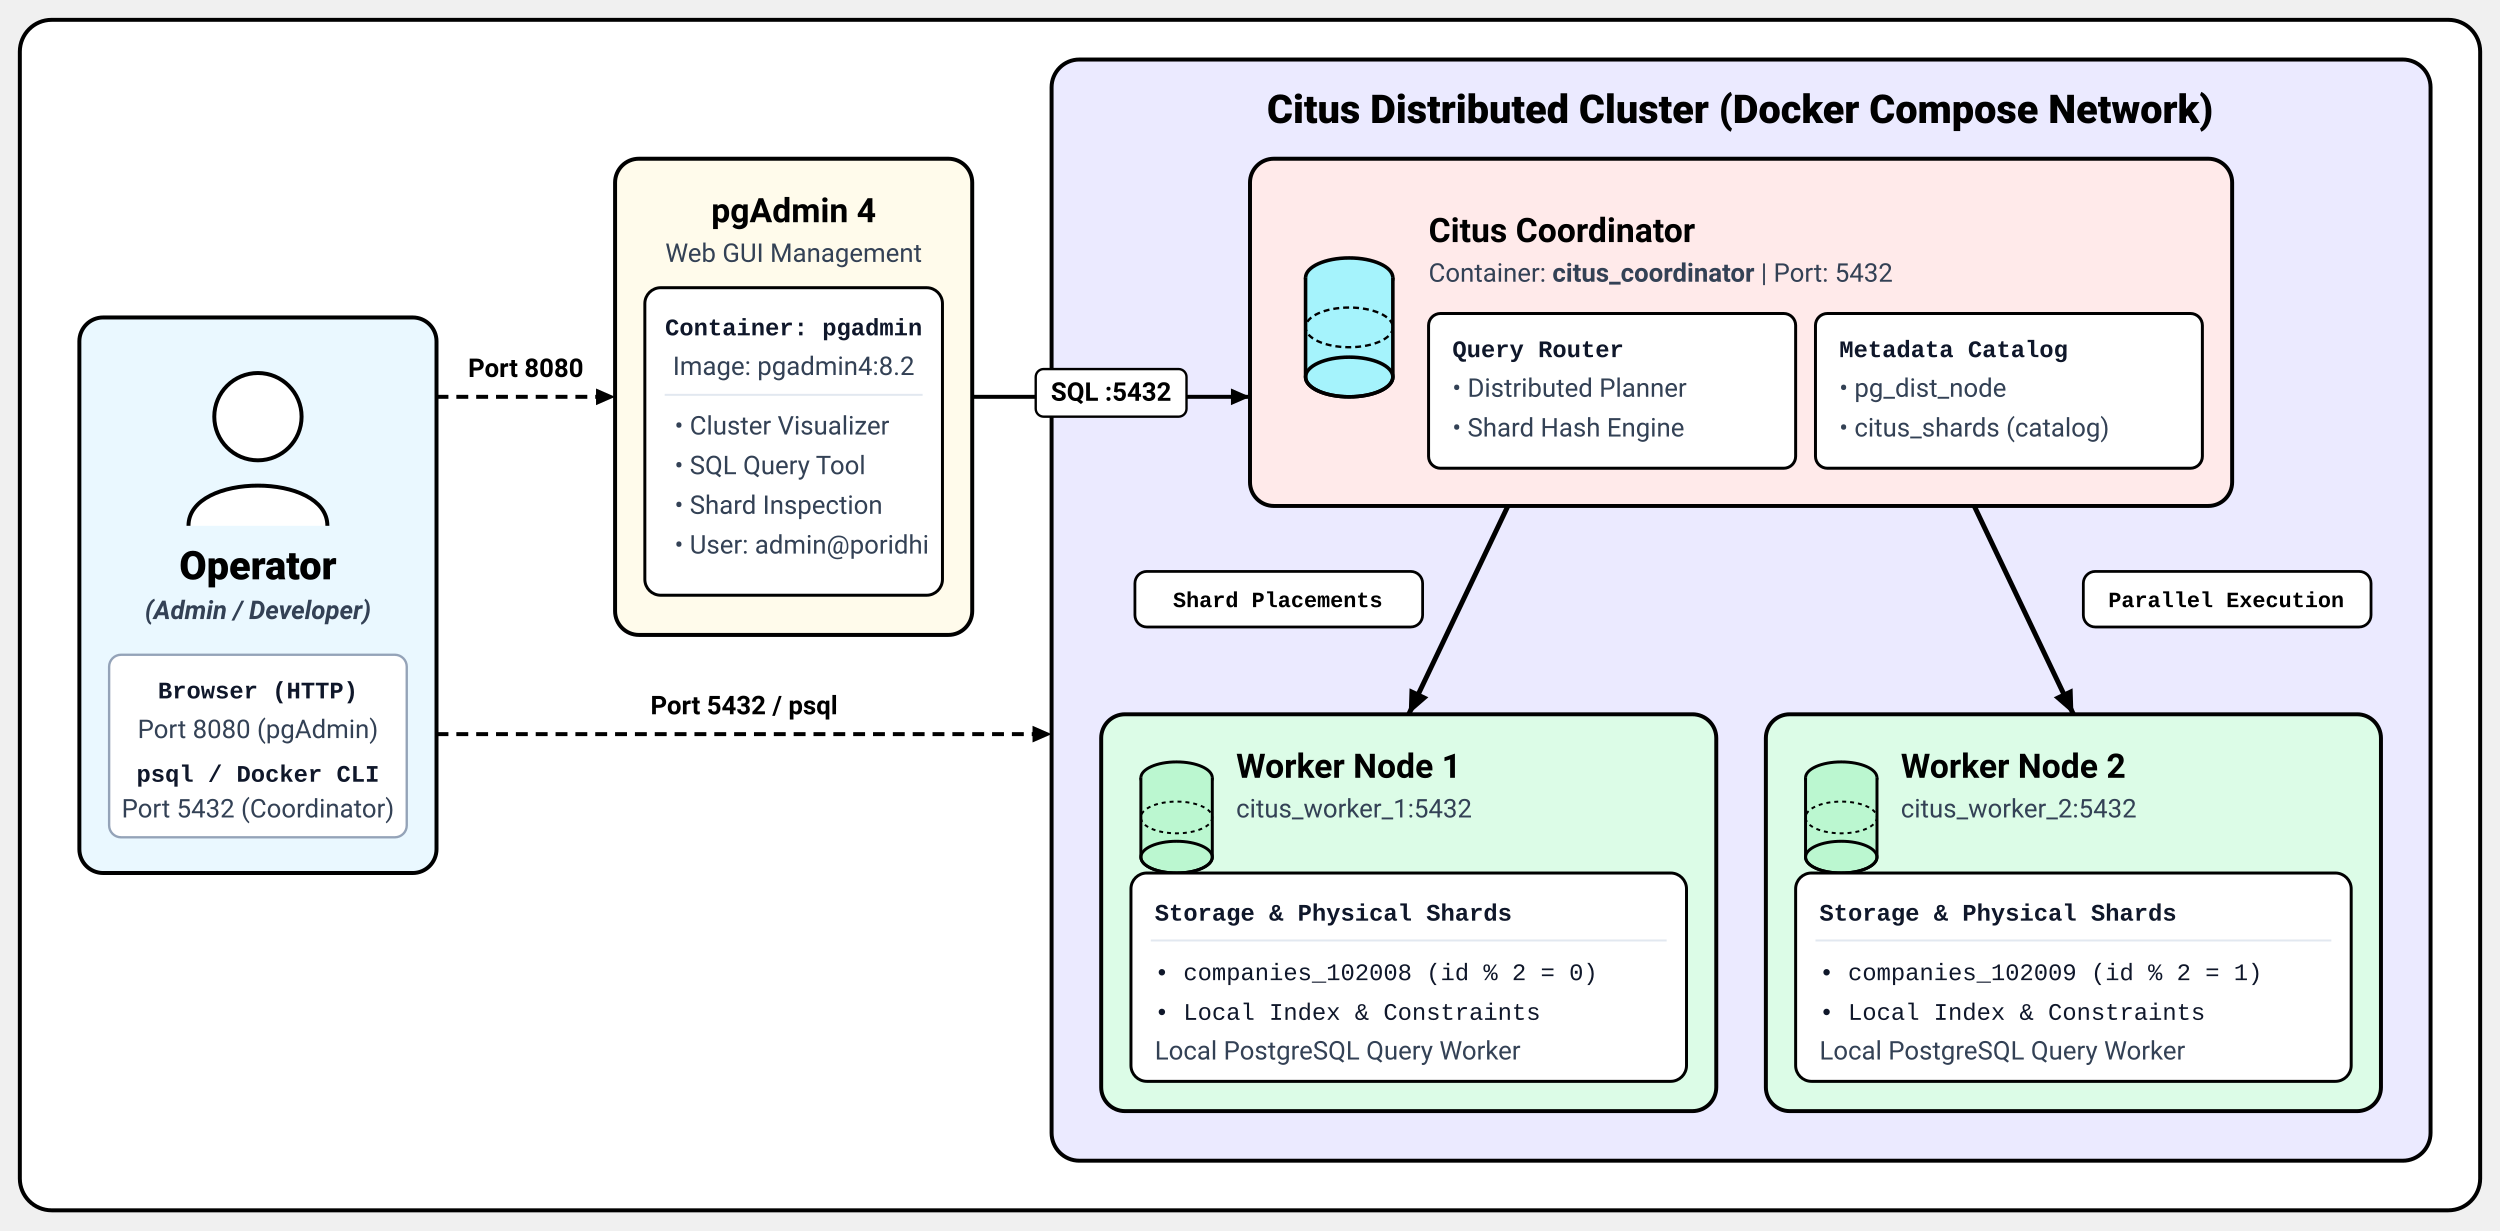
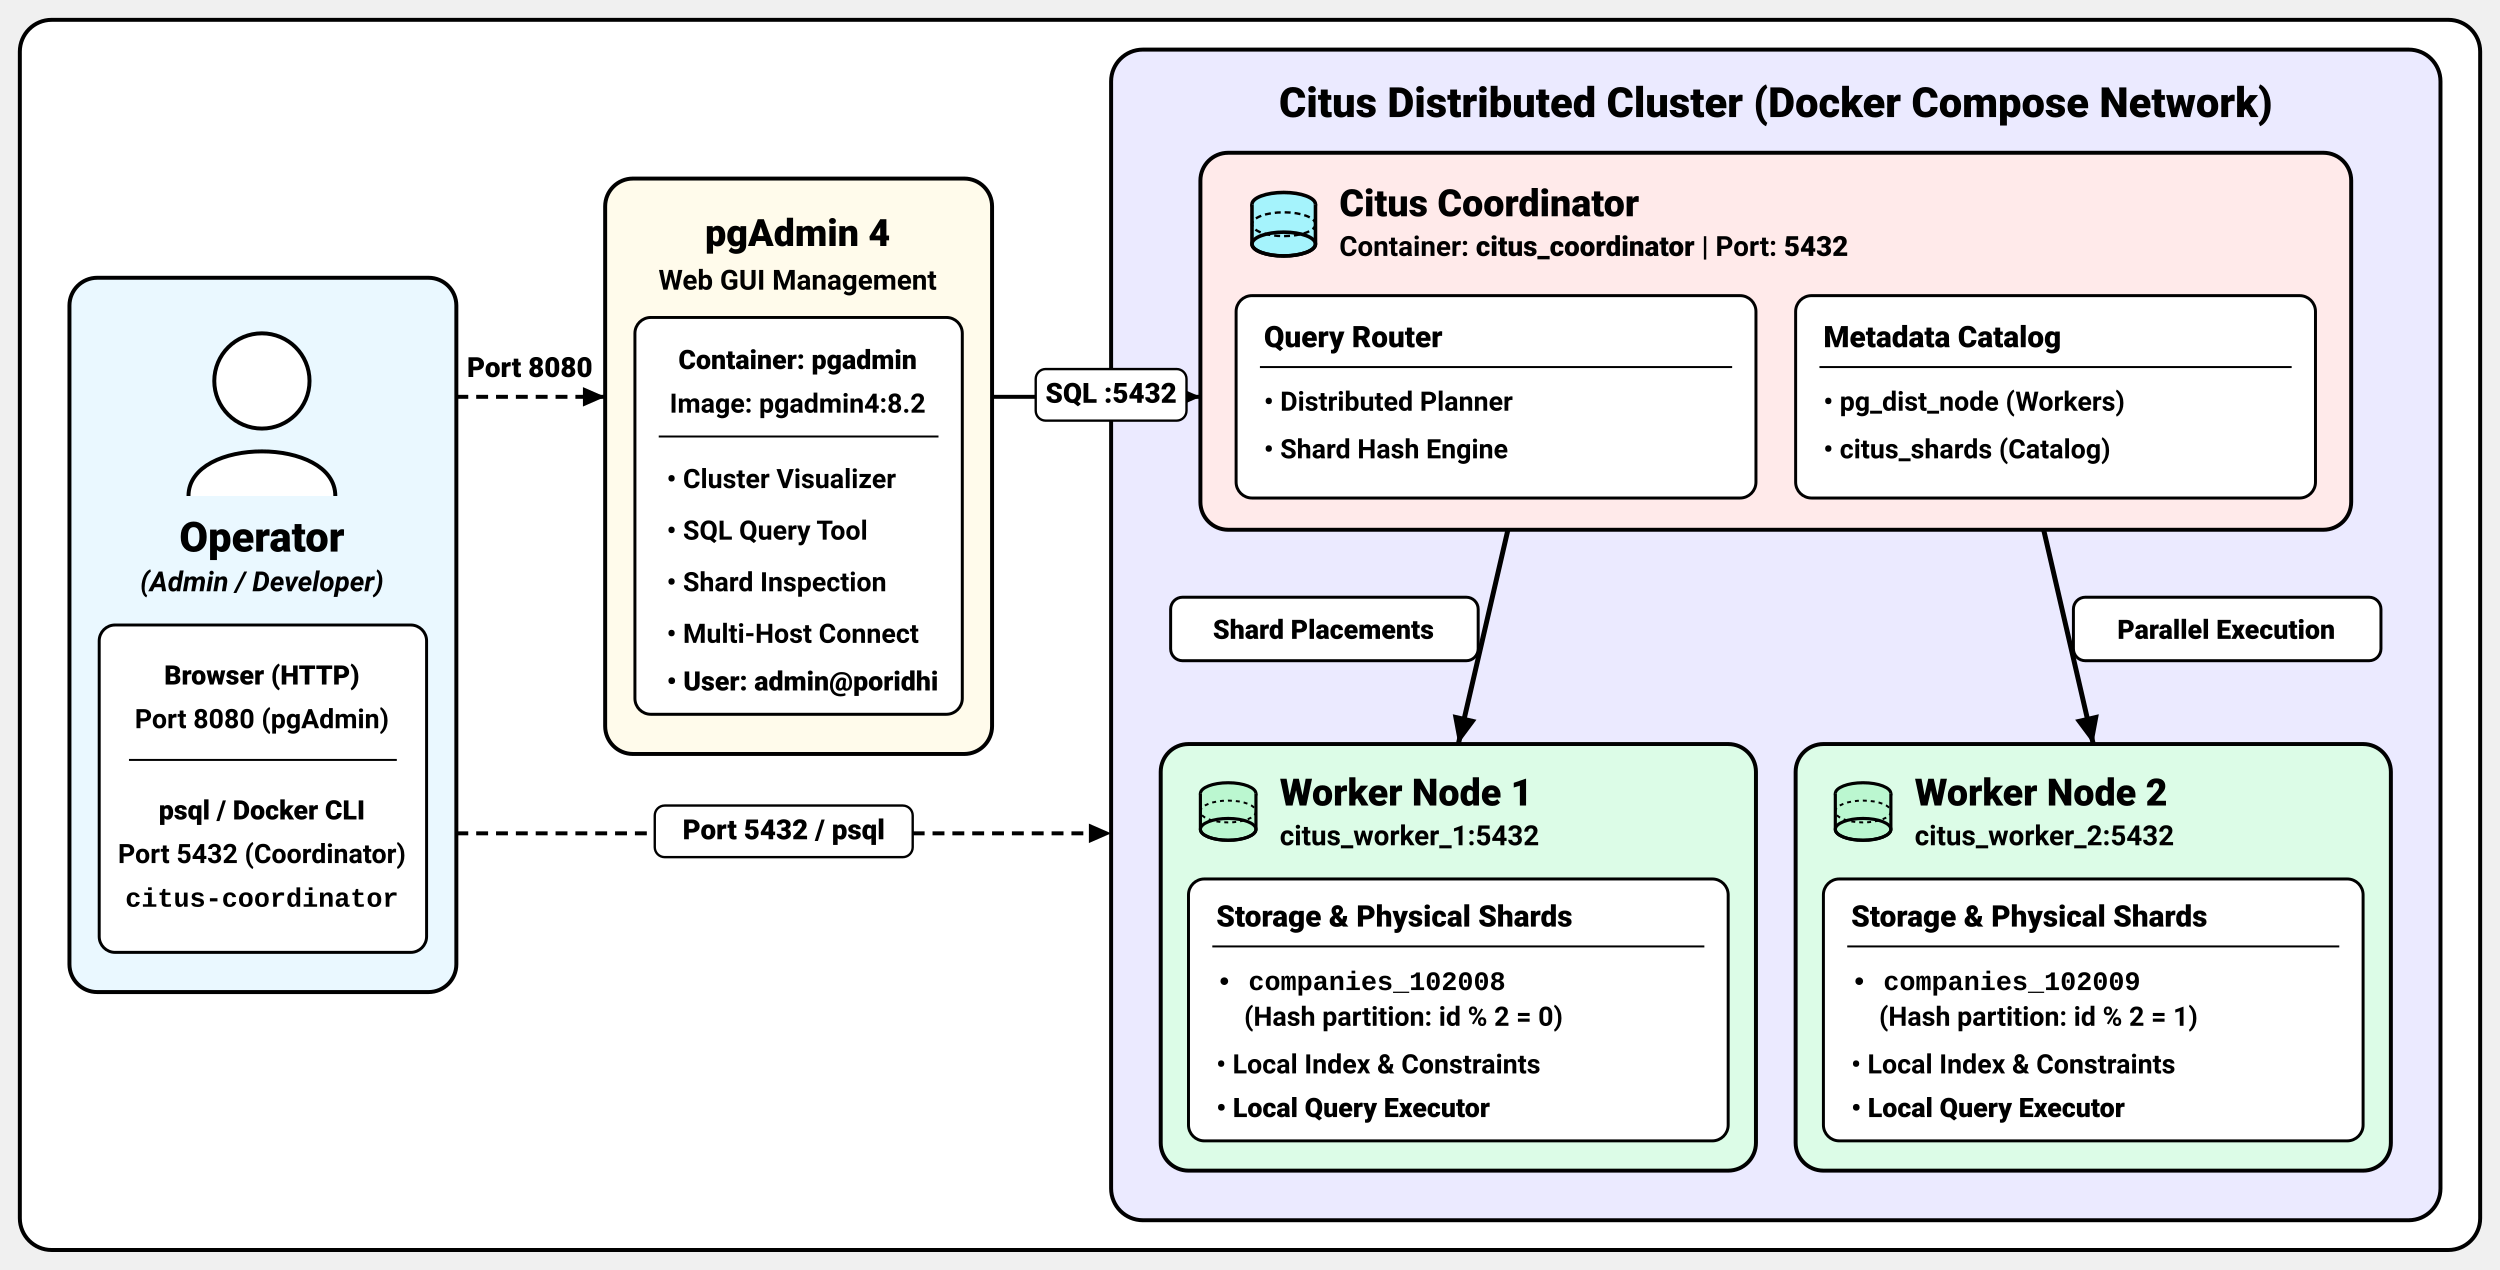
- <svg xmlns="http://www.w3.org/2000/svg" viewBox="0 0 1260 620" width="100%" height="auto">
+ <svg xmlns="http://www.w3.org/2000/svg" viewBox="0 0 1260 640" width="100%" height="auto">
  <defs>
    <style>
-       .txt-title { font-family: -apple-system, BlinkMacSystemFont, "Segoe UI", Roboto, Helvetica, Arial, sans-serif; font-size: 20px; font-weight: 800; fill: #000000; }
-       .txt-node-title { font-family: -apple-system, BlinkMacSystemFont, "Segoe UI", Roboto, Helvetica, Arial, sans-serif; font-size: 17px; font-weight: 700; fill: #000000; }
-       .txt-node-sub { font-family: -apple-system, BlinkMacSystemFont, "Segoe UI", Roboto, Helvetica, Arial, sans-serif; font-size: 13px; fill: #334155; }
-       .txt-node-code { font-family: "SFMono-Regular", Consolas, "Liberation Mono", Menlo, monospace; font-size: 12px; fill: #0f172a; }
-       .txt-arrow-label { font-family: -apple-system, BlinkMacSystemFont, "Segoe UI", Roboto, Helvetica, Arial, sans-serif; font-size: 13px; font-weight: 700; fill: #000000; }
-       .txt-badge { font-family: "SFMono-Regular", Consolas, "Liberation Mono", Menlo, monospace; font-size: 11px; font-weight: 700; fill: #000000; }
+       .txt-title { font-family: -apple-system, BlinkMacSystemFont, "Segoe UI", Roboto, Helvetica, Arial, sans-serif; font-size: 21px; font-weight: 800; fill: #000000; }
+       .txt-node-title { font-family: -apple-system, BlinkMacSystemFont, "Segoe UI", Roboto, Helvetica, Arial, sans-serif; font-size: 19px; font-weight: 800; fill: #000000; }
+       .txt-node-sub { font-family: -apple-system, BlinkMacSystemFont, "Segoe UI", Roboto, Helvetica, Arial, sans-serif; font-size: 14px; font-weight: 600; fill: #000000; }
+       .txt-box-title { font-family: -apple-system, BlinkMacSystemFont, "Segoe UI", Roboto, Helvetica, Arial, sans-serif; font-size: 15px; font-weight: 800; fill: #000000; }
+       .txt-body { font-family: -apple-system, BlinkMacSystemFont, "Segoe UI", Roboto, Helvetica, Arial, sans-serif; font-size: 13.5px; font-weight: 600; fill: #000000; }
+       .txt-body-bold { font-family: -apple-system, BlinkMacSystemFont, "Segoe UI", Roboto, Helvetica, Arial, sans-serif; font-size: 13.5px; font-weight: 800; fill: #000000; }
+       .txt-code { font-family: "SFMono-Regular", Consolas, "Liberation Mono", Menlo, monospace; font-size: 13.5px; font-weight: 700; fill: #000000; }
+       .txt-arrow-label { font-family: -apple-system, BlinkMacSystemFont, "Segoe UI", Roboto, Helvetica, Arial, sans-serif; font-size: 14px; font-weight: 800; fill: #000000; }
+       .txt-badge { font-family: -apple-system, BlinkMacSystemFont, "Segoe UI", Roboto, Helvetica, Arial, sans-serif; font-size: 13.5px; font-weight: 800; fill: #000000; }
    </style>
-     <marker id="arrow" viewBox="0 0 10 10" refX="8" refY="5" markerWidth="6" markerHeight="6" orient="auto">
+     <marker id="arrow" viewBox="0 0 10 10" refX="8" refY="5" markerWidth="7" markerHeight="7" orient="auto">
      <path d="M 0 1.5 L 8 5 L 0 8.5 z" fill="#000000" />
    </marker>
-     <marker id="arrow-muted" viewBox="0 0 10 10" refX="8" refY="5" markerWidth="6" markerHeight="6" orient="auto">
-       <path d="M 0 1.5 L 8 5 L 0 8.5 z" fill="#94a3b8" />
-     </marker>
-     <marker id="arrow-green" viewBox="0 0 10 10" refX="8" refY="5" markerWidth="6" markerHeight="6" orient="auto">
-       <path d="M 0 1.5 L 8 5 L 0 8.5 z" fill="#16a34a" />
-     </marker>
  </defs>
-   <rect x="10" y="10" width="1240" height="600" rx="16" fill="#ffffff" stroke="#000000" stroke-width="2" />
-   <g transform="translate(40, 160)">
-     <rect width="180" height="280" rx="12" fill="#eaf8ff" stroke="#000000" stroke-width="2" />
-     <circle cx="90" cy="50" r="22" fill="#ffffff" stroke="#000000" stroke-width="2" />
-     <path d="M 55 105 C 55 78, 125 78, 125 105" fill="#ffffff" stroke="#000000" stroke-width="2" />
-     <text x="90" y="132" class="txt-title" text-anchor="middle">Operator</text>
-     <text x="90" y="152" class="txt-node-sub" font-style="italic" font-weight="600" text-anchor="middle">(Admin / Developer)</text>
-     <g transform="translate(15, 170)">
-       <rect width="150" height="92" rx="6" fill="#ffffff" stroke="#94a3b8" stroke-width="1.2" />
-       <text x="75" y="22" class="txt-node-code" font-weight="700" text-anchor="middle">Browser (HTTP)</text>
-       <text x="75" y="42" class="txt-node-sub" font-size="11" text-anchor="middle">Port 8080 (pgAdmin)</text>
-       <text x="75" y="64" class="txt-node-code" font-weight="700" text-anchor="middle">psql / Docker CLI</text>
-       <text x="75" y="82" class="txt-node-sub" font-size="11" text-anchor="middle">Port 5432 (Coordinator)</text>
+   <rect x="10" y="10" width="1240" height="620" rx="16" fill="#ffffff" stroke="#000000" stroke-width="2" />
+   <g transform="translate(35, 140)">
+     <rect width="195" height="360" rx="14" fill="#eaf8ff" stroke="#000000" stroke-width="2" />
+     <circle cx="97" cy="52" r="24" fill="#ffffff" stroke="#000000" stroke-width="2" />
+     <path d="M 60 110 C 60 80, 134 80, 134 110" fill="#ffffff" stroke="#000000" stroke-width="2" />
+     <text x="97" y="138" class="txt-title" text-anchor="middle">Operator</text>
+     <text x="97" y="158" class="txt-node-sub" font-style="italic" text-anchor="middle">(Admin / Developer)</text>
+     <g transform="translate(15, 175)">
+       <rect width="165" height="165" rx="8" fill="#ffffff" stroke="#000000" stroke-width="1.5" />
+       <text x="82" y="30" class="txt-body-bold" text-anchor="middle">Browser (HTTP)</text>
+       <text x="82" y="52" class="txt-body" text-anchor="middle">Port 8080 (pgAdmin)</text>
+       <line x1="15" y1="68" x2="150" y2="68" stroke="#000000" stroke-width="1" />
+       <text x="82" y="98" class="txt-body-bold" text-anchor="middle">psql / Docker CLI</text>
+       <text x="82" y="120" class="txt-body" text-anchor="middle">Port 5432 (Coordinator)</text>
+       <text x="82" y="142" class="txt-code" font-size="12" text-anchor="middle">citus-coordinator</text>
    </g>
  </g>
-   <g transform="translate(310, 80)">
-     <rect width="180" height="240" rx="12" fill="#fffbeb" stroke="#000000" stroke-width="2" />
-     <text x="90" y="32" class="txt-node-title" text-anchor="middle">pgAdmin 4</text>
-     <text x="90" y="52" class="txt-node-sub" text-anchor="middle">Web GUI Management</text>
-     <g transform="translate(15, 65)">
-       <rect width="150" height="155" rx="8" fill="#ffffff" stroke="#000000" stroke-width="1.5" />
-       <text x="75" y="24" class="txt-node-code" font-weight="700" text-anchor="middle">Container: pgadmin</text>
-       <text x="75" y="44" class="txt-node-sub" text-anchor="middle">Image: pgadmin4:8.2</text>
-       <line x1="10" y1="54" x2="140" y2="54" stroke="#e2e8f0" stroke-width="1" />
-       <text x="15" y="74" class="txt-node-sub">• Cluster Visualizer</text>
-       <text x="15" y="94" class="txt-node-sub">• SQL Query Tool</text>
-       <text x="15" y="114" class="txt-node-sub">• Shard Inspection</text>
-       <text x="15" y="134" class="txt-node-sub">• User: admin@poridhi</text>
+   <g transform="translate(305, 90)">
+     <rect width="195" height="290" rx="14" fill="#fffbeb" stroke="#000000" stroke-width="2" />
+     <text x="97" y="34" class="txt-node-title" text-anchor="middle">pgAdmin 4</text>
+     <text x="97" y="56" class="txt-node-sub" text-anchor="middle">Web GUI Management</text>
+     <g transform="translate(15, 70)">
+       <rect width="165" height="200" rx="8" fill="#ffffff" stroke="#000000" stroke-width="1.5" />
+       <text x="82" y="26" class="txt-body-bold" text-anchor="middle">Container: pgadmin</text>
+       <text x="82" y="48" class="txt-body" text-anchor="middle">Image: pgadmin4:8.2</text>
+       <line x1="12" y1="60" x2="153" y2="60" stroke="#000000" stroke-width="1" />
+       <text x="16" y="86" class="txt-body">• Cluster Visualizer</text>
+       <text x="16" y="112" class="txt-body">• SQL Query Tool</text>
+       <text x="16" y="138" class="txt-body">• Shard Inspection</text>
+       <text x="16" y="164" class="txt-body">• Multi-Host Connect</text>
+       <text x="16" y="188" class="txt-body-bold" font-size="12.5">• User: admin@poridhi</text>
    </g>
  </g>
-   <g transform="translate(530, 30)">
-     <rect width="695" height="555" rx="14" fill="#ebeaff" stroke="#000000" stroke-width="2" />
-     <text x="347" y="32" class="txt-title" text-anchor="middle">Citus Distributed Cluster (Docker Compose Network)</text>
-     <g transform="translate(100, 50)">
-       <rect width="495" height="175" rx="12" fill="#ffeaea" stroke="#000000" stroke-width="2" />
-       <g transform="translate(25, 45)">
-         <ellipse cx="25" cy="15" rx="22" ry="10" fill="#a5f3fc" stroke="#000000" stroke-width="1.8" />
-         <path d="M 3 15 L 3 65 A 22 10 0 0 0 47 65 L 47 15" fill="#a5f3fc" stroke="#000000" stroke-width="1.8" />
-         <ellipse cx="25" cy="40" rx="22" ry="10" fill="none" stroke="#000000" stroke-width="1.2" stroke-dasharray="3 2" />
-         <ellipse cx="25" cy="65" rx="22" ry="10" fill="none" stroke="#000000" stroke-width="1.8" />
+   <g transform="translate(560, 25)">
+     <rect width="670" height="590" rx="16" fill="#ebeaff" stroke="#000000" stroke-width="2" />
+     <text x="335" y="34" class="txt-title" text-anchor="middle">Citus Distributed Cluster (Docker Compose Network)</text>
+     <g transform="translate(45, 52)">
+       <rect width="580" height="190" rx="14" fill="#ffeaea" stroke="#000000" stroke-width="2" />
+       <g transform="translate(24, 16)">
+         <ellipse cx="18" cy="10" rx="16" ry="6" fill="#a5f3fc" stroke="#000000" stroke-width="1.8" />
+         <path d="M 2 10 L 2 30 A 16 6 0 0 0 34 30 L 34 10" fill="#a5f3fc" stroke="#000000" stroke-width="1.8" />
+         <ellipse cx="18" cy="20" rx="16" ry="6" fill="none" stroke="#000000" stroke-width="1.2" stroke-dasharray="3 2" />
+         <ellipse cx="18" cy="30" rx="16" ry="6" fill="none" stroke="#000000" stroke-width="1.8" />
      </g>
-       <text x="90" y="42" class="txt-node-title">Citus Coordinator</text>
-       <text x="90" y="62" class="txt-node-sub">Container: <tspan font-weight="700">citus_coordinator</tspan> | Port: 5432</text>
-       <g transform="translate(90, 78)">
-         <rect width="185" height="78" rx="6" fill="#ffffff" stroke="#000000" stroke-width="1.5" />
-         <text x="12" y="22" class="txt-node-code" font-weight="700">Query Router</text>
-         <text x="12" y="42" class="txt-node-sub">• Distributed Planner</text>
-         <text x="12" y="62" class="txt-node-sub">• Shard Hash Engine</text>
+       <text x="70" y="32" class="txt-node-title">Citus Coordinator</text>
+       <text x="70" y="52" class="txt-node-sub">Container: <tspan font-weight="800">citus_coordinator</tspan> | Port: <tspan font-weight="800">5432</tspan>
+       </text>
+       <g transform="translate(18, 72)">
+         <rect width="262" height="102" rx="8" fill="#ffffff" stroke="#000000" stroke-width="1.5" />
+         <text x="14" y="26" class="txt-box-title">Query Router</text>
+         <line x1="12" y1="36" x2="250" y2="36" stroke="#000000" stroke-width="1" />
+         <text x="14" y="58" class="txt-body">• Distributed Planner</text>
+         <text x="14" y="82" class="txt-body">• Shard Hash Engine</text>
      </g>
-       <g transform="translate(285, 78)">
-         <rect width="195" height="78" rx="6" fill="#ffffff" stroke="#000000" stroke-width="1.5" />
-         <text x="12" y="22" class="txt-node-code" font-weight="700">Metadata Catalog</text>
-         <text x="12" y="42" class="txt-node-sub">• pg_dist_node</text>
-         <text x="12" y="62" class="txt-node-sub">• citus_shards (catalog)</text>
+       <g transform="translate(300, 72)">
+         <rect width="262" height="102" rx="8" fill="#ffffff" stroke="#000000" stroke-width="1.5" />
+         <text x="14" y="26" class="txt-box-title">Metadata Catalog</text>
+         <line x1="12" y1="36" x2="250" y2="36" stroke="#000000" stroke-width="1" />
+         <text x="14" y="58" class="txt-body">• pg_dist_node (Workers)</text>
+         <text x="14" y="82" class="txt-body">• citus_shards (Catalog)</text>
      </g>
    </g>
-     <path d="M 230 225 L 180 330" fill="none" stroke="#000000" stroke-width="2.5" marker-end="url(#arrow)" />
-     <path d="M 465 225 L 515 330" fill="none" stroke="#000000" stroke-width="2.5" marker-end="url(#arrow)" />
-     <g transform="translate(42, 258)">
-       <rect width="145" height="28" rx="6" fill="#ffffff" stroke="#000000" stroke-width="1.4" />
-       <text x="72" y="18" class="txt-badge" text-anchor="middle">Shard Placements</text>
+     <path d="M 200 242 L 175 350" fill="none" stroke="#000000" stroke-width="2.5" marker-end="url(#arrow)" />
+     <path d="M 470 242 L 495 350" fill="none" stroke="#000000" stroke-width="2.5" marker-end="url(#arrow)" />
+     <g transform="translate(30, 276)">
+       <rect width="155" height="32" rx="6" fill="#ffffff" stroke="#000000" stroke-width="1.5" />
+       <text x="77" y="21" class="txt-badge" text-anchor="middle">Shard Placements</text>
    </g>
-     <g transform="translate(520, 258)">
-       <rect width="145" height="28" rx="6" fill="#ffffff" stroke="#000000" stroke-width="1.4" />
-       <text x="72" y="18" class="txt-badge" text-anchor="middle">Parallel Execution</text>
+     <g transform="translate(485, 276)">
+       <rect width="155" height="32" rx="6" fill="#ffffff" stroke="#000000" stroke-width="1.5" />
+       <text x="77" y="21" class="txt-badge" text-anchor="middle">Parallel Execution</text>
    </g>
-     <g transform="translate(25, 330)">
-       <rect width="310" height="200" rx="12" fill="#dcfce7" stroke="#000000" stroke-width="2" />
-       <g transform="translate(18, 20)">
-         <ellipse cx="20" cy="12" rx="18" ry="8" fill="#bbf7d0" stroke="#000000" stroke-width="1.5" />
-         <path d="M 2 12 L 2 52 A 18 8 0 0 0 38 52 L 38 12" fill="#bbf7d0" stroke="#000000" stroke-width="1.5" />
-         <ellipse cx="20" cy="32" rx="18" ry="8" fill="none" stroke="#000000" stroke-width="1" stroke-dasharray="2 2" />
-         <ellipse cx="20" cy="52" rx="18" ry="8" fill="none" stroke="#000000" stroke-width="1.5" />
+     <g transform="translate(25, 350)">
+       <rect width="300" height="215" rx="14" fill="#dcfce7" stroke="#000000" stroke-width="2" />
+       <g transform="translate(18, 16)">
+         <ellipse cx="16" cy="9" rx="14" ry="5.5" fill="#bbf7d0" stroke="#000000" stroke-width="1.6" />
+         <path d="M 2 9 L 2 27 A 14 5.5 0 0 0 30 27 L 30 9" fill="#bbf7d0" stroke="#000000" stroke-width="1.6" />
+         <ellipse cx="16" cy="18" rx="14" ry="5.5" fill="none" stroke="#000000" stroke-width="1" stroke-dasharray="2 2" />
+         <ellipse cx="16" cy="27" rx="14" ry="5.5" fill="none" stroke="#000000" stroke-width="1.6" />
      </g>
-       <text x="68" y="32" class="txt-node-title">Worker Node 1</text>
-       <text x="68" y="52" class="txt-node-sub">citus_worker_1:5432</text>
-       <g transform="translate(15, 80)">
-         <rect width="280" height="105" rx="8" fill="#ffffff" stroke="#000000" stroke-width="1.5" />
-         <text x="12" y="24" class="txt-node-code" font-weight="700">Storage &amp; Physical Shards</text>
-         <line x1="10" y1="34" x2="270" y2="34" stroke="#e2e8f0" stroke-width="1" />
-         <text x="12" y="54" class="txt-node-code">• companies_102008 (id % 2 = 0)</text>
-         <text x="12" y="74" class="txt-node-code">• Local Index &amp; Constraints</text>
-         <text x="12" y="94" class="txt-node-sub">Local PostgreSQL Query Worker</text>
+       <text x="60" y="31" class="txt-node-title">Worker Node 1</text>
+       <text x="60" y="51" class="txt-node-sub">citus_worker_1:5432</text>
+       <g transform="translate(14, 68)">
+         <rect width="272" height="132" rx="8" fill="#ffffff" stroke="#000000" stroke-width="1.5" />
+         <text x="14" y="24" class="txt-box-title">Storage &amp; Physical Shards</text>
+         <line x1="12" y1="34" x2="260" y2="34" stroke="#000000" stroke-width="1" />
+         <text x="14" y="56" class="txt-code">• companies_102008</text>
+         <text x="28" y="74" class="txt-body">(Hash partition: id % 2 = 0)</text>
+         <text x="14" y="98" class="txt-body">• Local Index &amp; Constraints</text>
+         <text x="14" y="120" class="txt-body-bold">• Local Query Executor</text>
      </g>
    </g>
-     <g transform="translate(360, 330)">
-       <rect width="310" height="200" rx="12" fill="#dcfce7" stroke="#000000" stroke-width="2" />
-       <g transform="translate(18, 20)">
-         <ellipse cx="20" cy="12" rx="18" ry="8" fill="#bbf7d0" stroke="#000000" stroke-width="1.5" />
-         <path d="M 2 12 L 2 52 A 18 8 0 0 0 38 52 L 38 12" fill="#bbf7d0" stroke="#000000" stroke-width="1.5" />
-         <ellipse cx="20" cy="32" rx="18" ry="8" fill="none" stroke="#000000" stroke-width="1" stroke-dasharray="2 2" />
-         <ellipse cx="20" cy="52" rx="18" ry="8" fill="none" stroke="#000000" stroke-width="1.5" />
+     <g transform="translate(345, 350)">
+       <rect width="300" height="215" rx="14" fill="#dcfce7" stroke="#000000" stroke-width="2" />
+       <g transform="translate(18, 16)">
+         <ellipse cx="16" cy="9" rx="14" ry="5.5" fill="#bbf7d0" stroke="#000000" stroke-width="1.6" />
+         <path d="M 2 9 L 2 27 A 14 5.5 0 0 0 30 27 L 30 9" fill="#bbf7d0" stroke="#000000" stroke-width="1.6" />
+         <ellipse cx="16" cy="18" rx="14" ry="5.5" fill="none" stroke="#000000" stroke-width="1" stroke-dasharray="2 2" />
+         <ellipse cx="16" cy="27" rx="14" ry="5.5" fill="none" stroke="#000000" stroke-width="1.6" />
      </g>
-       <text x="68" y="32" class="txt-node-title">Worker Node 2</text>
-       <text x="68" y="52" class="txt-node-sub">citus_worker_2:5432</text>
-       <g transform="translate(15, 80)">
-         <rect width="280" height="105" rx="8" fill="#ffffff" stroke="#000000" stroke-width="1.5" />
-         <text x="12" y="24" class="txt-node-code" font-weight="700">Storage &amp; Physical Shards</text>
-         <line x1="10" y1="34" x2="270" y2="34" stroke="#e2e8f0" stroke-width="1" />
-         <text x="12" y="54" class="txt-node-code">• companies_102009 (id % 2 = 1)</text>
-         <text x="12" y="74" class="txt-node-code">• Local Index &amp; Constraints</text>
-         <text x="12" y="94" class="txt-node-sub">Local PostgreSQL Query Worker</text>
+       <text x="60" y="31" class="txt-node-title">Worker Node 2</text>
+       <text x="60" y="51" class="txt-node-sub">citus_worker_2:5432</text>
+       <g transform="translate(14, 68)">
+         <rect width="272" height="132" rx="8" fill="#ffffff" stroke="#000000" stroke-width="1.5" />
+         <text x="14" y="24" class="txt-box-title">Storage &amp; Physical Shards</text>
+         <line x1="12" y1="34" x2="260" y2="34" stroke="#000000" stroke-width="1" />
+         <text x="14" y="56" class="txt-code">• companies_102009</text>
+         <text x="28" y="74" class="txt-body">(Hash partition: id % 2 = 1)</text>
+         <text x="14" y="98" class="txt-body">• Local Index &amp; Constraints</text>
+         <text x="14" y="120" class="txt-body-bold">• Local Query Executor</text>
      </g>
    </g>
  </g>
-   <path d="M 220 200 L 310 200" fill="none" stroke="#000000" stroke-width="2" stroke-dasharray="6 4" marker-end="url(#arrow)" />
-   <text x="265" y="190" class="txt-arrow-label" text-anchor="middle">Port 8080</text>
-   <path d="M 220 370 L 530 370" fill="none" stroke="#000000" stroke-width="2" stroke-dasharray="6 4" marker-end="url(#arrow)" />
-   <text x="375" y="360" class="txt-arrow-label" text-anchor="middle">Port 5432 / psql</text>
-   <path d="M 490 200 L 630 200" fill="none" stroke="#000000" stroke-width="2" marker-end="url(#arrow)" />
-   <rect x="522" y="186" width="76" height="24" rx="4" fill="#ffffff" stroke="#000000" stroke-width="1.2" />
-   <text x="560" y="202" class="txt-arrow-label" font-size="11" text-anchor="middle">SQL :5432</text>
+   <path d="M 230 200 L 305 200" fill="none" stroke="#000000" stroke-width="2" stroke-dasharray="6 4" marker-end="url(#arrow)" />
+   <text x="267" y="190" class="txt-arrow-label" text-anchor="middle">Port 8080</text>
+   <path d="M 230 420 L 560 420" fill="none" stroke="#000000" stroke-width="2" stroke-dasharray="6 4" marker-end="url(#arrow)" />
+   <rect x="330" y="406" width="130" height="26" rx="5" fill="#ffffff" stroke="#000000" stroke-width="1.2" />
+   <text x="395" y="423" class="txt-arrow-label" font-size="12.5" text-anchor="middle">Port 5432 / psql</text>
+   <path d="M 500 200 L 605 200" fill="none" stroke="#000000" stroke-width="2" marker-end="url(#arrow)" />
+   <rect x="522" y="186" width="76" height="26" rx="5" fill="#ffffff" stroke="#000000" stroke-width="1.2" />
+   <text x="560" y="203" class="txt-arrow-label" font-size="12" text-anchor="middle">SQL :5432</text>
</svg>
